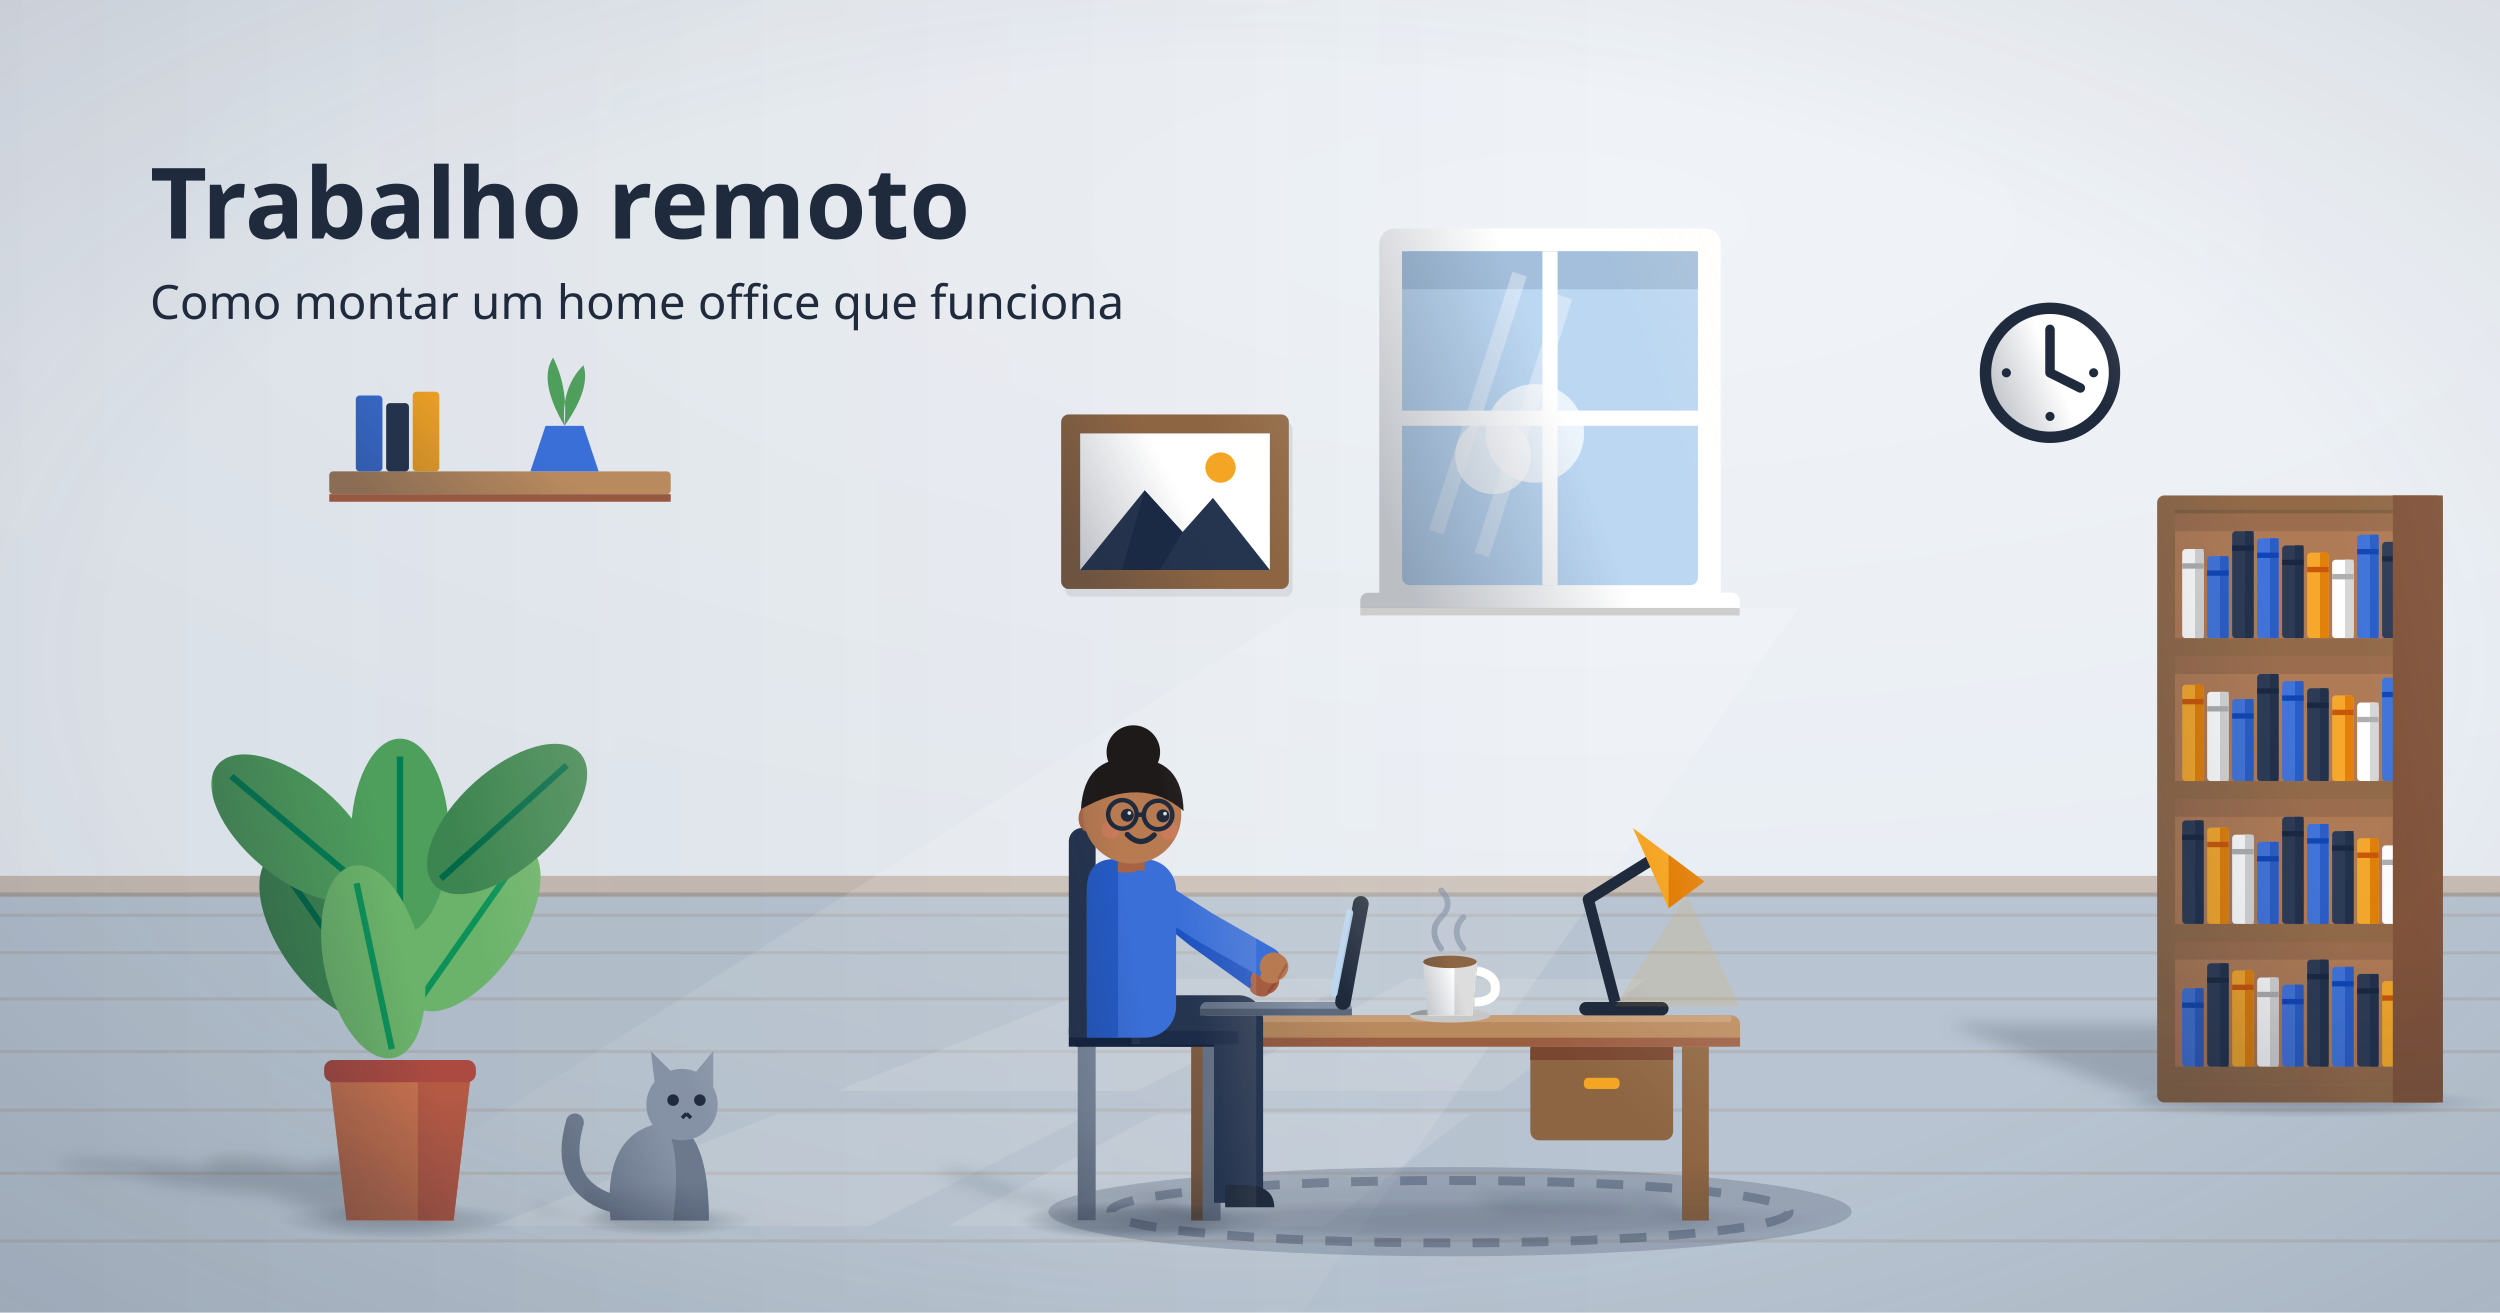
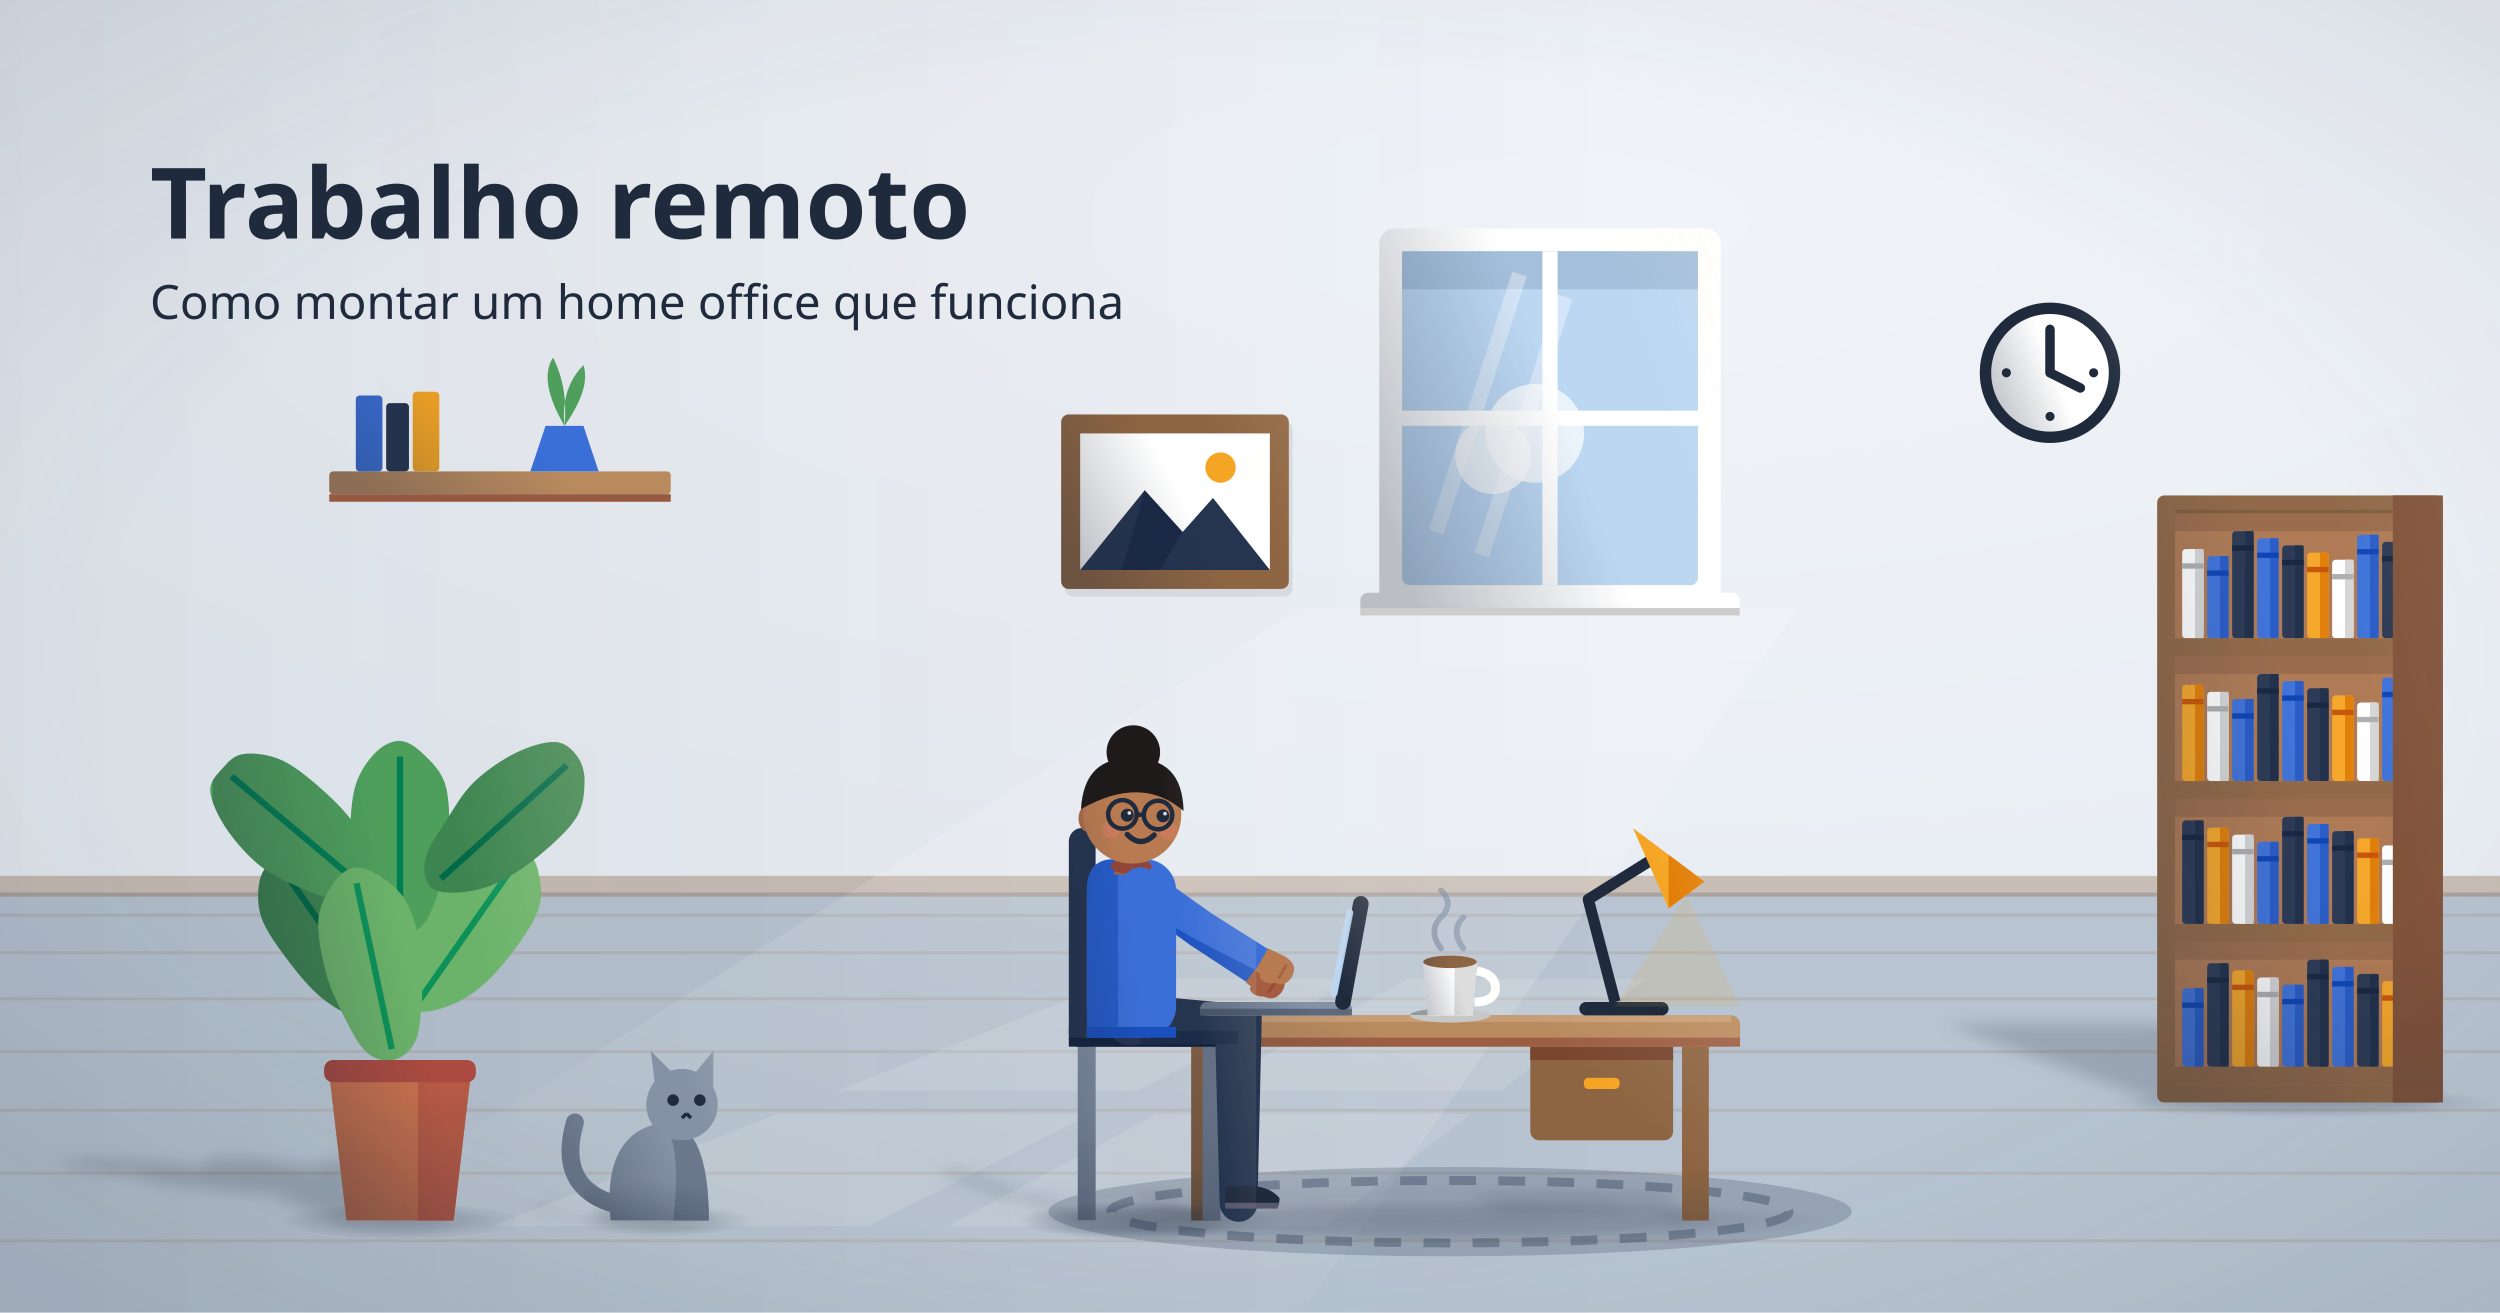
<svg xmlns="http://www.w3.org/2000/svg" width="1200" height="630" viewBox="0 0 1200 630">
  <defs>
    <linearGradient id="sky" x1="0" y1="0" x2="0" y2="1">
      <stop offset="0" stop-color="#DCEBF7" />
      <stop offset="0.55" stop-color="#e6f1f9" />
      <stop offset="0.85" stop-color="#EFF6FC" />
      <stop offset="1" stop-color="#EEF5FB" />
    </linearGradient>
    <linearGradient id="ground" x1="0" y1="0" x2="0" y2="1">
      <stop offset="0" stop-color="#9CC793" />
      <stop offset="1" stop-color="#7AB582" />
    </linearGradient>
    <radialGradient id="cshadow">
      <stop offset="0" stop-color="rgb(31,42,61)" stop-opacity="0.195" />
      <stop offset="0.55" stop-color="rgb(31,42,61)" stop-opacity="0.143" />
      <stop offset="1" stop-color="rgb(31,42,61)" stop-opacity="0" />
    </radialGradient>
    <filter id="hazeFar" color-interpolation-filters="sRGB">
      <feColorMatrix type="matrix" values="0.92 0 0 0 0.073 0 0.92 0 0 0.075 0 0 0.92 0 0.077 0 0 0 1 0" />
    </filter>
    <filter id="hazeMid" color-interpolation-filters="sRGB">
      <feColorMatrix type="matrix" values="0.96 0 0 0 0.037 0 0.96 0 0 0.037 0 0 0.96 0 0.038 0 0 0 1 0" />
    </filter>
    <linearGradient id="lgLight" x1="1" y1="0" x2="0" y2="0.35">
      <stop offset="0" stop-color="#FFF4DE" stop-opacity="0.156" />
      <stop offset="0.42" stop-color="#FFF4DE" stop-opacity="0" />
    </linearGradient>
    <linearGradient id="lgShade" x1="1" y1="0" x2="0" y2="0.35">
      <stop offset="0.6" stop-color="rgb(31,42,61)" stop-opacity="0" />
      <stop offset="1" stop-color="rgb(31,42,61)" stop-opacity="0.300" />
    </linearGradient>
    <linearGradient id="lgAO" x1="0" y1="0" x2="0" y2="1">
      <stop offset="0.72" stop-color="rgb(31,42,61)" stop-opacity="0" />
      <stop offset="1" stop-color="rgb(31,42,61)" stop-opacity="0.192" />
    </linearGradient>
    <filter id="toWhite" color-interpolation-filters="sRGB">
      <feColorMatrix values="0 0 0 0 1 0 0 0 0 1 0 0 0 0 1 0 0 0 1 0" />
    </filter>
    <filter id="castF" x="-30%" y="-30%" width="160%" height="160%" color-interpolation-filters="sRGB">
      <feColorMatrix values="0 0 0 0 0.122 0 0 0 0 0.165 0 0 0 0 0.239 0 0 0 1 0" />
      <feGaussianBlur stdDeviation="3.8" />
    </filter>
    <clipPath id="groundClip">
      <rect y="428.4" width="1200" height="630" />
    </clipPath>
    <radialGradient id="glow" cx="0.62" cy="0.25" r="0.75">
      <stop offset="0" stop-color="#FFF4DE" stop-opacity="0.330" />
      <stop offset="1" stop-color="#FFF4DE" stop-opacity="0" />
    </radialGradient>
    <linearGradient id="falloff" x1="1" y1="0" x2="0" y2="0">
      <stop offset="0.35" stop-color="rgb(31,42,61)" stop-opacity="0" />
      <stop offset="1" stop-color="rgb(31,42,61)" stop-opacity="0.078" />
    </linearGradient>
    <linearGradient id="shaftGrad" x1="0.620" y1="0.463" x2="0.297" y2="1">
      <stop offset="0" stop-color="#FFF4DE" stop-opacity="0.132" />
      <stop offset="0.75" stop-color="#FFF4DE" stop-opacity="0.036" />
      <stop offset="1" stop-color="#FFF4DE" stop-opacity="0" />
    </linearGradient>
    <radialGradient id="vignette" cx="0.5" cy="0.5" r="0.75">
      <stop offset="0.6" stop-color="rgb(31,42,61)" stop-opacity="0" />
      <stop offset="1" stop-color="rgb(31,42,61)" stop-opacity="0.102" />
    </radialGradient>
  </defs>
  <rect width="1200" height="428.4" fill="#E9EEF4" />
  <rect y="428.4" width="1200" height="201.6" fill="#B8C4D1" />
  <rect y="420.4" width="1200" height="10" fill="#8E6542" fill-opacity="0.35" stroke-opacity="0.35" />
  <rect x="0" y="438.6" width="1200" height="1.5" fill="#8E6542" fill-opacity="0.15" stroke-opacity="0.15" />
  <rect x="0" y="456.6" width="1200" height="1.5" fill="#8E6542" fill-opacity="0.15" stroke-opacity="0.15" />
  <rect x="0" y="478.7" width="1200" height="1.5" fill="#8E6542" fill-opacity="0.15" stroke-opacity="0.15" />
  <rect x="0" y="504.0" width="1200" height="1.5" fill="#8E6542" fill-opacity="0.15" stroke-opacity="0.15" />
  <rect x="0" y="532.1" width="1200" height="1.5" fill="#8E6542" fill-opacity="0.15" stroke-opacity="0.15" />
  <rect x="0" y="562.4" width="1200" height="1.5" fill="#8E6542" fill-opacity="0.15" stroke-opacity="0.15" />
  <rect x="0" y="594.9" width="1200" height="1.5" fill="#8E6542" fill-opacity="0.15" stroke-opacity="0.15" />
  <rect width="1200" height="428.4" fill="url(#glow)" style="mix-blend-mode: screen;" />
  <rect width="1200" height="630" fill="url(#falloff)" style="mix-blend-mode: multiply;" />
  <polygon points="624.7,291.8 863.3,291.8 624.7,630.0 87.6,630.0" fill="url(#shaftGrad)" style="mix-blend-mode: screen;" />
  <polygon points="538.0,469.9 652.1,469.9 545.8,523.6 401.5,523.6" fill="#FFF4DE" fill-opacity="0.120" stroke-opacity="0.120" style="mix-blend-mode: screen;" />
  <polygon points="676.1,469.9 790.2,469.9 720.3,523.6 576.1,523.6" fill="#FFF4DE" fill-opacity="0.120" stroke-opacity="0.120" style="mix-blend-mode: screen;" />
  <polygon points="372.8,534.8 523.4,534.8 417.0,588.5 236.3,588.5" fill="#FFF4DE" fill-opacity="0.120" stroke-opacity="0.120" style="mix-blend-mode: screen;" />
  <polygon points="555.1,534.8 705.6,534.8 635.8,588.5 455.1,588.5" fill="#FFF4DE" fill-opacity="0.120" stroke-opacity="0.120" style="mix-blend-mode: screen;" />
  <g clip-path="url(#groundClip)" opacity="0.189" style="mix-blend-mode: multiply;">
    <g filter="url(#castF)">
      <use href="#b_estante" transform="translate(1104.0 529.2) matrix(1 0 0.350 0.13 0 0) scale(1.714)" />
      <use href="#b_mesa" transform="translate(696.0 585.9) matrix(1 0 0.350 0.13 0 0) scale(2.142)" />
      <use href="#b_cadeira" transform="translate(551.6 585.9) matrix(1 0 0.350 0.13 0 0) scale(2.142)" />
      <use href="#b_planta" transform="translate(192.0 585.9) matrix(1 0 0.350 0.13 0 0) scale(2.142)" />
      <use href="#b_gato" transform="translate(318.8 585.9) matrix(1 0 0.350 0.13 0 0) scale(2.142)" />
    </g>
  </g>
  <g style="isolation: isolate;">
    <g id="janela" transform="translate(744.0 291.8) scale(1.821)">
      <g id="b_janela">
        <rect x="-45" y="-100" width="90" height="100" rx="4" fill="#FFFFFF" />
        <rect x="-39" y="-94" width="78" height="88" rx="2" fill="#BCD7F2" />
        <rect x="-39" y="-94" width="78" height="10" rx="0" fill="#A4BFDB" />
        <circle cx="-15" cy="-40" r="10" fill="#FFFFFF" fill-opacity="0.7" stroke-opacity="0.7" />
        <circle cx="-4" cy="-46" r="13" fill="#FFFFFF" fill-opacity="0.7" stroke-opacity="0.7" />
        <path d="M-30 -20 L-8 -88 M-18 -14 L4 -82" stroke="#FFFFFF" stroke-width="4" fill-opacity="0.35" stroke-opacity="0.35" />
        <rect x="-2" y="-94" width="4" height="88" rx="0" fill="#FFFFFF" />
        <rect x="-39" y="-52" width="78" height="4" rx="0" fill="#FFFFFF" />
        <rect x="-50" y="-4" width="100" height="6" rx="2" fill="#FFFFFF" />
        <rect x="-50" y="0" width="100" height="2" rx="0" fill="#CDCDCD" />
      </g>
    </g>
    <mask id="mk_janela" maskUnits="userSpaceOnUse" x="629.3" y="73.4" width="229.4" height="218.5">
      <use href="#b_janela" transform="translate(744.0 291.8) scale(1.821)" filter="url(#toWhite)" />
    </mask>
    <g mask="url(#mk_janela)" opacity="1">
      <rect x="629.3" y="73.4" width="229.4" height="218.5" fill="url(#lgLight)" style="mix-blend-mode: screen;" />
      <rect x="629.3" y="73.4" width="229.4" height="218.5" fill="url(#lgLight)" fill-opacity="0.3" stroke-opacity="0.3" style="mix-blend-mode: screen;" />
      <rect x="629.3" y="73.4" width="229.4" height="218.5" fill="url(#lgShade)" style="mix-blend-mode: multiply;" />
    </g>
  </g>
  <g style="isolation: isolate;">
    <g id="relogio" transform="translate(984.0 209.9) scale(1.821)">
      <g id="b_relogio">
        <circle cx="1" cy="-16" r="17" fill="rgba(0,0,0,0.08)" />
        <circle cx="0" cy="-17" r="17" fill="#FFFFFF" stroke="#1F2A3D" stroke-width="3" />
        <circle cx="11.5" cy="-17" r="1.2" fill="#1F2A3D" />
        <circle cx="0" cy="-5.5" r="1.2" fill="#1F2A3D" />
        <circle cx="-11.5" cy="-17" r="1.2" fill="#1F2A3D" />
        <circle cx="0" cy="-28.5" r="1.2" fill="#1F2A3D" />
        <path d="M0 -17 L0 -28 M0 -17 L8 -13" stroke="#1F2A3D" stroke-width="2.5" stroke-linecap="round" />
      </g>
    </g>
    <mask id="mk_relogio" maskUnits="userSpaceOnUse" x="940.7" y="135.6" width="86.7" height="74.3">
      <use href="#b_relogio" transform="translate(984.0 209.9) scale(1.821)" filter="url(#toWhite)" />
    </mask>
    <g mask="url(#mk_relogio)" opacity="1">
      <rect x="940.7" y="135.6" width="86.7" height="74.3" fill="url(#lgLight)" style="mix-blend-mode: screen;" />
      <rect x="940.7" y="135.6" width="86.7" height="74.3" fill="url(#lgShade)" style="mix-blend-mode: multiply;" />
    </g>
  </g>
  <g style="isolation: isolate;">
    <g id="quadro" transform="translate(564.0 282.7) scale(1.821)">
      <g id="b_quadro">
        <rect x="-29" y="-44" width="60" height="46" rx="2" fill="rgba(0,0,0,0.08)" />
        <rect x="-30" y="-46" width="60" height="46" rx="2" fill="#8E6542" />
        <rect x="-25" y="-41" width="50" height="36" rx="0" fill="#FFFFFF" />
        <path d="M-25 -5 L-8 -26 L2 -15 L10 -24 L25 -5 Z" fill="#25344F" />
        <path d="M-8 -26 L2 -15 L-4 -5 L-14 -5 Z" fill="#1A2945" />
        <circle cx="12" cy="-32" r="4" fill="#F5A524" />
      </g>
    </g>
    <mask id="mk_quadro" maskUnits="userSpaceOnUse" x="487.5" y="182.2" width="152.9" height="100.5">
      <use href="#b_quadro" transform="translate(564.0 282.7) scale(1.821)" filter="url(#toWhite)" />
    </mask>
    <g mask="url(#mk_quadro)" opacity="1">
      <rect x="487.5" y="182.2" width="152.9" height="100.5" fill="url(#lgLight)" style="mix-blend-mode: screen;" />
      <rect x="487.5" y="182.2" width="152.9" height="100.5" fill="url(#lgShade)" style="mix-blend-mode: multiply;" />
    </g>
  </g>
  <g style="isolation: isolate;">
    <g id="prat" transform="translate(240.0 237.2) scale(1.821)">
      <g id="b_prat">
        <rect x="-45" y="-6" width="90" height="6" rx="1" fill="#B98A5E" />
        <rect x="-45" y="0" width="90" height="2" rx="0" fill="#965840" />
        <rect x="-38" y="-26" width="7" height="20" rx="1" fill="#3A6FD8" />
        <rect x="-30" y="-24" width="6" height="18" rx="1" fill="#25344F" />
        <rect x="-23" y="-27" width="7" height="21" rx="1" fill="#F5A524" />
        <path d="M8 -6 L12 -18 L22 -18 L26 -6 Z" fill="#3A6FD8" />
        <path d="M17 -18 Q10 -30 14 -36 Q18 -28 17 -18 Z M17 -18 Q24 -28 22 -34 Q16 -28 17 -18 Z" fill="#4E9E5C" />
      </g>
    </g>
    <mask id="mk_prat" maskUnits="userSpaceOnUse" x="125.3" y="162.9" width="229.4" height="74.3">
      <use href="#b_prat" transform="translate(240.0 237.2) scale(1.821)" filter="url(#toWhite)" />
    </mask>
    <g mask="url(#mk_prat)" opacity="1">
      <rect x="125.3" y="162.9" width="229.4" height="74.3" fill="url(#lgLight)" style="mix-blend-mode: screen;" />
      <rect x="125.3" y="162.9" width="229.4" height="74.3" fill="url(#lgShade)" style="mix-blend-mode: multiply;" />
    </g>
  </g>
  <g transform="translate(1104.0 529.2) scale(1.714)" filter="url(#hazeMid)">
    <ellipse cx="0" cy="0" rx="55.0" ry="4.2" fill="url(#cshadow)" />
  </g>
  <g style="isolation: isolate;">
    <g id="estante" transform="translate(1104.0 529.2) scale(1.714)" filter="url(#hazeMid)">
      <g id="b_estante">
        <rect x="-40" y="-170" width="80" height="170" rx="2" fill="#8E6542" />
        <rect x="-35" y="-165" width="70" height="160" rx="0" fill="#AC7650" />
        <rect x="-35" y="-46" width="70" height="6" rx="0" fill="rgba(0,0,0,0.12)" />
        <rect x="-33" y="-32" width="6" height="22" rx="1" fill="#3A6FD8" />
        <rect x="-29.4" y="-32" width="2.4" height="22" rx="0" fill="#2257C5" />
        <rect x="-33" y="-28" width="6" height="1.5" rx="0" fill="#073FB1" />
        <rect x="-26" y="-39" width="6" height="29" rx="1" fill="#25344F" />
        <rect x="-22.4" y="-39" width="2.4" height="29" rx="0" fill="#1A2945" />
        <rect x="-26" y="-35" width="6" height="1.5" rx="0" fill="#101F3B" />
        <rect x="-19" y="-37" width="6" height="27" rx="1" fill="#F5A524" />
        <rect x="-15.4" y="-37" width="2.4" height="27" rx="0" fill="#E17B00" />
        <rect x="-19" y="-33" width="6" height="1.5" rx="0" fill="#C85100" />
        <rect x="-12" y="-35" width="6" height="25" rx="1" fill="#FFFFFF" />
        <rect x="-8.4" y="-35" width="2.4" height="25" rx="0" fill="#D5D5D5" />
        <rect x="-12" y="-31" width="6" height="1.5" rx="0" fill="#ACACAC" />
        <rect x="-5" y="-33" width="6" height="23" rx="1" fill="#3A6FD8" />
        <rect x="-1.4" y="-33" width="2.4" height="23" rx="0" fill="#2257C5" />
        <rect x="-5" y="-29" width="6" height="1.5" rx="0" fill="#073FB1" />
        <rect x="2" y="-40" width="6" height="30" rx="1" fill="#25344F" />
        <rect x="5.6" y="-40" width="2.4" height="30" rx="0" fill="#1A2945" />
        <rect x="2" y="-36" width="6" height="1.5" rx="0" fill="#101F3B" />
        <rect x="9" y="-38" width="6" height="28" rx="1" fill="#3A6FD8" />
        <rect x="12.6" y="-38" width="2.4" height="28" rx="0" fill="#2257C5" />
        <rect x="9" y="-34" width="6" height="1.5" rx="0" fill="#073FB1" />
        <rect x="16" y="-36" width="6" height="26" rx="1" fill="#25344F" />
        <rect x="19.6" y="-36" width="2.4" height="26" rx="0" fill="#1A2945" />
        <rect x="16" y="-32" width="6" height="1.5" rx="0" fill="#101F3B" />
        <rect x="23" y="-34" width="6" height="24" rx="1" fill="#F5A524" />
        <rect x="26.6" y="-34" width="2.4" height="24" rx="0" fill="#E17B00" />
        <rect x="23" y="-30" width="6" height="1.5" rx="0" fill="#C85100" />
        <rect x="-35" y="-10" width="70" height="5" rx="0" fill="#8E6542" />
        <rect x="-35" y="-86" width="70" height="6" rx="0" fill="rgba(0,0,0,0.12)" />
        <rect x="-33" y="-79" width="6" height="29" rx="1" fill="#25344F" />
        <rect x="-29.4" y="-79" width="2.4" height="29" rx="0" fill="#1A2945" />
        <rect x="-33" y="-75" width="6" height="1.5" rx="0" fill="#101F3B" />
        <rect x="-26" y="-77" width="6" height="27" rx="1" fill="#F5A524" />
        <rect x="-22.4" y="-77" width="2.4" height="27" rx="0" fill="#E17B00" />
        <rect x="-26" y="-73" width="6" height="1.5" rx="0" fill="#C85100" />
        <rect x="-19" y="-75" width="6" height="25" rx="1" fill="#FFFFFF" />
        <rect x="-15.4" y="-75" width="2.4" height="25" rx="0" fill="#D5D5D5" />
        <rect x="-19" y="-71" width="6" height="1.5" rx="0" fill="#ACACAC" />
        <rect x="-12" y="-73" width="6" height="23" rx="1" fill="#3A6FD8" />
        <rect x="-8.4" y="-73" width="2.4" height="23" rx="0" fill="#2257C5" />
        <rect x="-12" y="-69" width="6" height="1.5" rx="0" fill="#073FB1" />
        <rect x="-5" y="-80" width="6" height="30" rx="1" fill="#25344F" />
        <rect x="-1.4" y="-80" width="2.4" height="30" rx="0" fill="#1A2945" />
        <rect x="-5" y="-76" width="6" height="1.5" rx="0" fill="#101F3B" />
        <rect x="2" y="-78" width="6" height="28" rx="1" fill="#3A6FD8" />
        <rect x="5.6" y="-78" width="2.4" height="28" rx="0" fill="#2257C5" />
        <rect x="2" y="-74" width="6" height="1.5" rx="0" fill="#073FB1" />
        <rect x="9" y="-76" width="6" height="26" rx="1" fill="#25344F" />
        <rect x="12.6" y="-76" width="2.4" height="26" rx="0" fill="#1A2945" />
        <rect x="9" y="-72" width="6" height="1.5" rx="0" fill="#101F3B" />
        <rect x="16" y="-74" width="6" height="24" rx="1" fill="#F5A524" />
        <rect x="19.6" y="-74" width="2.4" height="24" rx="0" fill="#E17B00" />
        <rect x="16" y="-70" width="6" height="1.5" rx="0" fill="#C85100" />
        <rect x="23" y="-72" width="6" height="22" rx="1" fill="#FFFFFF" />
        <rect x="26.6" y="-72" width="2.4" height="22" rx="0" fill="#D5D5D5" />
        <rect x="23" y="-68" width="6" height="1.5" rx="0" fill="#ACACAC" />
        <rect x="-35" y="-50" width="70" height="5" rx="0" fill="#8E6542" />
        <rect x="-35" y="-126" width="70" height="6" rx="0" fill="rgba(0,0,0,0.12)" />
        <rect x="-33" y="-117" width="6" height="27" rx="1" fill="#F5A524" />
        <rect x="-29.4" y="-117" width="2.4" height="27" rx="0" fill="#E17B00" />
        <rect x="-33" y="-113" width="6" height="1.5" rx="0" fill="#C85100" />
        <rect x="-26" y="-115" width="6" height="25" rx="1" fill="#FFFFFF" />
        <rect x="-22.4" y="-115" width="2.4" height="25" rx="0" fill="#D5D5D5" />
        <rect x="-26" y="-111" width="6" height="1.5" rx="0" fill="#ACACAC" />
        <rect x="-19" y="-113" width="6" height="23" rx="1" fill="#3A6FD8" />
        <rect x="-15.4" y="-113" width="2.4" height="23" rx="0" fill="#2257C5" />
        <rect x="-19" y="-109" width="6" height="1.5" rx="0" fill="#073FB1" />
        <rect x="-12" y="-120" width="6" height="30" rx="1" fill="#25344F" />
        <rect x="-8.4" y="-120" width="2.4" height="30" rx="0" fill="#1A2945" />
        <rect x="-12" y="-116" width="6" height="1.5" rx="0" fill="#101F3B" />
        <rect x="-5" y="-118" width="6" height="28" rx="1" fill="#3A6FD8" />
        <rect x="-1.4" y="-118" width="2.4" height="28" rx="0" fill="#2257C5" />
        <rect x="-5" y="-114" width="6" height="1.5" rx="0" fill="#073FB1" />
        <rect x="2" y="-116" width="6" height="26" rx="1" fill="#25344F" />
        <rect x="5.6" y="-116" width="2.4" height="26" rx="0" fill="#1A2945" />
        <rect x="2" y="-112" width="6" height="1.5" rx="0" fill="#101F3B" />
        <rect x="9" y="-114" width="6" height="24" rx="1" fill="#F5A524" />
        <rect x="12.6" y="-114" width="2.4" height="24" rx="0" fill="#E17B00" />
        <rect x="9" y="-110" width="6" height="1.5" rx="0" fill="#C85100" />
        <rect x="16" y="-112" width="6" height="22" rx="1" fill="#FFFFFF" />
        <rect x="19.6" y="-112" width="2.4" height="22" rx="0" fill="#D5D5D5" />
        <rect x="16" y="-108" width="6" height="1.5" rx="0" fill="#ACACAC" />
        <rect x="23" y="-119" width="6" height="29" rx="1" fill="#3A6FD8" />
        <rect x="26.6" y="-119" width="2.4" height="29" rx="0" fill="#2257C5" />
        <rect x="23" y="-115" width="6" height="1.5" rx="0" fill="#073FB1" />
        <rect x="-35" y="-90" width="70" height="5" rx="0" fill="#8E6542" />
        <rect x="-35" y="-166" width="70" height="6" rx="0" fill="rgba(0,0,0,0.12)" />
        <rect x="-33" y="-155" width="6" height="25" rx="1" fill="#FFFFFF" />
        <rect x="-29.4" y="-155" width="2.4" height="25" rx="0" fill="#D5D5D5" />
        <rect x="-33" y="-151" width="6" height="1.5" rx="0" fill="#ACACAC" />
        <rect x="-26" y="-153" width="6" height="23" rx="1" fill="#3A6FD8" />
        <rect x="-22.4" y="-153" width="2.4" height="23" rx="0" fill="#2257C5" />
        <rect x="-26" y="-149" width="6" height="1.5" rx="0" fill="#073FB1" />
        <rect x="-19" y="-160" width="6" height="30" rx="1" fill="#25344F" />
        <rect x="-15.4" y="-160" width="2.4" height="30" rx="0" fill="#1A2945" />
        <rect x="-19" y="-156" width="6" height="1.5" rx="0" fill="#101F3B" />
        <rect x="-12" y="-158" width="6" height="28" rx="1" fill="#3A6FD8" />
        <rect x="-8.4" y="-158" width="2.4" height="28" rx="0" fill="#2257C5" />
        <rect x="-12" y="-154" width="6" height="1.5" rx="0" fill="#073FB1" />
        <rect x="-5" y="-156" width="6" height="26" rx="1" fill="#25344F" />
        <rect x="-1.4" y="-156" width="2.4" height="26" rx="0" fill="#1A2945" />
        <rect x="-5" y="-152" width="6" height="1.5" rx="0" fill="#101F3B" />
        <rect x="2" y="-154" width="6" height="24" rx="1" fill="#F5A524" />
        <rect x="5.6" y="-154" width="2.4" height="24" rx="0" fill="#E17B00" />
        <rect x="2" y="-150" width="6" height="1.5" rx="0" fill="#C85100" />
        <rect x="9" y="-152" width="6" height="22" rx="1" fill="#FFFFFF" />
        <rect x="12.6" y="-152" width="2.4" height="22" rx="0" fill="#D5D5D5" />
        <rect x="9" y="-148" width="6" height="1.5" rx="0" fill="#ACACAC" />
        <rect x="16" y="-159" width="6" height="29" rx="1" fill="#3A6FD8" />
        <rect x="19.6" y="-159" width="2.4" height="29" rx="0" fill="#2257C5" />
        <rect x="16" y="-155" width="6" height="1.5" rx="0" fill="#073FB1" />
        <rect x="23" y="-157" width="6" height="27" rx="1" fill="#25344F" />
        <rect x="26.6" y="-157" width="2.4" height="27" rx="0" fill="#1A2945" />
        <rect x="23" y="-153" width="6" height="1.5" rx="0" fill="#101F3B" />
        <rect x="-35" y="-130" width="70" height="5" rx="0" fill="#8E6542" />
        <rect x="26" y="-170" width="14" height="170" rx="0" fill="#7E4E34" />
      </g>
    </g>
    <mask id="mk_estante" maskUnits="userSpaceOnUse" x="1008.0" y="179.6" width="191.9" height="349.6">
      <use href="#b_estante" transform="translate(1104.0 529.2) scale(1.714)" filter="url(#toWhite)" />
    </mask>
    <g mask="url(#mk_estante)" opacity="0.6">
      <rect x="1008.0" y="179.6" width="191.9" height="349.6" fill="url(#lgLight)" style="mix-blend-mode: screen;" />
      <rect x="1008.0" y="179.6" width="191.9" height="349.6" fill="url(#lgShade)" style="mix-blend-mode: multiply;" />
      <rect x="1035.5" y="237.9" width="137.1" height="291.3" fill="url(#lgAO)" style="mix-blend-mode: multiply;" />
    </g>
  </g>
  <g style="isolation: isolate;">
    <g id="tapete" transform="translate(696.0 585.9) scale(2.142)">
      <g id="b_tapete">
        <ellipse cx="0" cy="-2" rx="90" ry="10" fill="#25344F" fill-opacity="0.22" stroke-opacity="0.22" />
        <ellipse cx="0" cy="-2" rx="76" ry="7" fill="none" stroke="#25344F" stroke-width="2" fill-opacity="0.35" stroke-opacity="0.35" stroke-dasharray="6 5" />
      </g>
    </g>
  </g>
  <g transform="translate(696.0 585.9) scale(2.142)">
    <ellipse cx="0" cy="0" rx="85.0" ry="4.9" fill="url(#cshadow)" />
  </g>
  <g style="isolation: isolate;">
    <g id="mesa" transform="translate(696.0 585.9) scale(2.142)">
      <g id="b_mesa">
        <rect x="-58" y="-40" width="6" height="40" rx="0" fill="#8E6542" />
        <rect x="52" y="-40" width="6" height="40" rx="0" fill="#8E6542" />
        <rect x="18" y="-40" width="32" height="22" rx="2" fill="#8E6542" />
        <rect x="18" y="-40" width="32" height="4" rx="0" fill="#794630" />
        <rect x="30" y="-32" width="8" height="2.5" rx="1" fill="#F5A524" />
        <rect x="-65" y="-46" width="130" height="7" rx="2" fill="#B98A5E" />
        <rect x="-65" y="-41" width="130" height="2" rx="0" fill="#9B5E43" />
        <rect x="-63" y="-46" width="126" height="1.5" rx="0" fill="#C79D76" />
      </g>
    </g>
    <mask id="mk_mesa" maskUnits="userSpaceOnUse" x="501.1" y="467.7" width="389.8" height="118.2">
      <use href="#b_mesa" transform="translate(696.0 585.9) scale(2.142)" filter="url(#toWhite)" />
    </mask>
    <g mask="url(#mk_mesa)" opacity="1">
      <rect x="501.1" y="467.7" width="389.8" height="118.2" fill="url(#lgLight)" style="mix-blend-mode: screen;" />
      <rect x="501.1" y="467.7" width="389.8" height="118.2" fill="url(#lgLight)" fill-opacity="0.3" stroke-opacity="0.3" style="mix-blend-mode: screen;" />
      <rect x="501.1" y="467.7" width="389.8" height="118.2" fill="url(#lgShade)" style="mix-blend-mode: multiply;" />
      <rect x="556.8" y="487.4" width="278.5" height="98.5" fill="url(#lgAO)" style="mix-blend-mode: multiply;" />
    </g>
  </g>
  <g transform="translate(551.6 585.9) scale(2.142)">
    <ellipse cx="0" cy="0" rx="30.0" ry="4.2" fill="url(#cshadow)" />
  </g>
  <g style="isolation: isolate;">
    <g id="cadeira" transform="translate(551.6 585.9) scale(2.142)">
      <g id="b_cadeira">
        <rect x="-16" y="-40" width="4" height="40" rx="0" fill="#8592A6" />
        <rect x="12" y="-40" width="4" height="40" rx="0" fill="#647185" />
        <rect x="-18" y="-88" width="6" height="49" rx="3" fill="#25344F" />
        <rect x="-18" y="-45" width="36" height="6" rx="2" fill="#25344F" />
        <rect x="-18" y="-41" width="36" height="2" rx="0" fill="#13223E" />
      </g>
    </g>
    <mask id="mk_cadeira" maskUnits="userSpaceOnUse" x="485.7" y="359.7" width="131.9" height="226.2">
      <use href="#b_cadeira" transform="translate(551.6 585.9) scale(2.142)" filter="url(#toWhite)" />
    </mask>
    <g mask="url(#mk_cadeira)" opacity="1">
      <rect x="485.7" y="359.7" width="131.9" height="226.2" fill="url(#lgLight)" style="mix-blend-mode: screen;" />
      <rect x="485.7" y="359.7" width="131.9" height="226.2" fill="url(#lgLight)" fill-opacity="0.3" stroke-opacity="0.3" style="mix-blend-mode: screen;" />
      <rect x="485.7" y="359.7" width="131.9" height="226.2" fill="url(#lgShade)" style="mix-blend-mode: multiply;" />
      <rect x="504.5" y="397.4" width="94.2" height="188.5" fill="url(#lgAO)" style="mix-blend-mode: multiply;" />
    </g>
  </g>
  <g transform="translate(192.0 585.9) scale(2.142)">
    <ellipse cx="0" cy="0" rx="27.5" ry="4.2" fill="url(#cshadow)" />
  </g>
  <g style="isolation: isolate;">
    <g id="planta" transform="translate(192.0 585.9) scale(2.142)">
      <g id="b_planta">
-         <ellipse cx="-16" cy="-64" rx="11" ry="22" fill="#3D8550" transform="rotate(-35 -16 -64)" />
+         <path d="M-4.7 -64C-4.83 -60.41 -6.11 -56.88 -7.08 -53.7C-8.04 -50.51 -8.99 -47.02 -10.48 -44.89C-11.97 -42.75 -14.18 -40.83 -16 -40.88C-17.82 -40.93 -19.88 -43.13 -21.43 -45.19C-22.98 -47.25 -24.44 -50.11 -25.32 -53.24C-26.2 -56.38 -26.56 -60.26 -26.7 -64C-26.83 -67.74 -27 -72.53 -26.13 -75.7C-25.26 -78.86 -23.17 -81.46 -21.48 -82.99C-19.79 -84.52 -17.84 -84.83 -16 -84.88C-14.16 -84.93 -12.05 -84.91 -10.43 -83.3C-8.81 -81.69 -7.22 -78.46 -6.27 -75.24C-5.31 -72.02 -4.56 -67.59 -4.7 -64Z" fill="#3D8550" transform="rotate(-35 -16 -64)" />
        <path d="M-16 -44 L-16 -82" stroke="#006947" stroke-width="1.4" transform="rotate(-35 -16 -64)" />
-         <ellipse cx="16" cy="-66" rx="11" ry="22" fill="#6BB36A" transform="rotate(35 16 -66)" />
+         <path d="M26.89 -66C26.75 -62.26 26.23 -58.35 25.31 -55.25C24.39 -52.16 22.91 -49.45 21.36 -47.42C19.81 -45.39 17.84 -43.25 16 -43.08C14.16 -42.92 11.83 -44.31 10.35 -46.42C8.86 -48.53 8.01 -52.45 7.1 -55.72C6.19 -58.98 5.03 -62.41 4.89 -66C4.75 -69.59 5.34 -74 6.26 -77.25C7.17 -80.51 8.74 -83.89 10.36 -85.53C11.99 -87.16 14.17 -87.25 16 -87.08C17.83 -86.92 19.66 -86.09 21.35 -84.53C23.04 -82.96 25.23 -80.81 26.15 -77.72C27.07 -74.63 27.03 -69.74 26.89 -66Z" fill="#6BB36A" transform="rotate(35 16 -66)" />
        <path d="M16 -46 L16 -84" stroke="#0C9259" stroke-width="1.4" transform="rotate(35 16 -66)" />
-         <ellipse cx="0" cy="-86" rx="11" ry="22" fill="#4E9E5C" transform="rotate(0 0 -86)" />
+         <path d="M10.96 -86C10.78 -82.3 9.98 -78.71 9.08 -75.51C8.18 -72.32 7.05 -68.82 5.54 -66.81C4.03 -64.81 1.87 -63.57 0 -63.5C-1.87 -63.42 -4.19 -64.32 -5.67 -66.35C-7.16 -68.39 -8.01 -72.44 -8.9 -75.72C-9.8 -78.99 -10.87 -82.37 -11.04 -86C-11.22 -89.63 -10.9 -94.36 -9.97 -97.51C-9.04 -100.67 -7.12 -103.25 -5.46 -104.92C-3.8 -106.58 -1.8 -107.57 0 -107.5C1.8 -107.42 3.64 -106.09 5.33 -104.46C7.02 -102.83 9.21 -100.79 10.15 -97.72C11.09 -94.64 11.13 -89.7 10.96 -86Z" fill="#4E9E5C" transform="rotate(0 0 -86)" />
        <path d="M0 -66 L0 -104" stroke="#007E53" stroke-width="1.4" transform="rotate(0 0 -86)" />
-         <ellipse cx="-24" cy="-88" rx="11" ry="22" fill="#4E9E5C" transform="rotate(-50 -24 -88)" />
+         <path d="M-13.22 -88C-13.34 -84.27 -13.78 -80.34 -14.68 -77.23C-15.58 -74.13 -17.06 -71.45 -18.62 -69.36C-20.17 -67.26 -22.19 -64.71 -24 -64.66C-25.81 -64.61 -27.97 -66.9 -29.47 -69.05C-30.97 -71.21 -32.05 -74.44 -33.01 -77.59C-33.97 -80.75 -35.1 -84.39 -35.22 -88C-35.34 -91.61 -34.66 -95.99 -33.73 -99.23C-32.79 -102.48 -31.24 -105.89 -29.62 -107.46C-28 -109.03 -25.86 -108.71 -24 -108.66C-22.14 -108.61 -20.14 -108.67 -18.47 -107.16C-16.8 -105.65 -14.83 -102.79 -13.96 -99.59C-13.08 -96.4 -13.1 -91.73 -13.22 -88Z" fill="#4E9E5C" transform="rotate(-50 -24 -88)" />
        <path d="M-24 -68 L-24 -106" stroke="#007E53" stroke-width="1.4" transform="rotate(-50 -24 -88)" />
-         <ellipse cx="24" cy="-90" rx="11" ry="22" fill="#3D8550" transform="rotate(48 24 -90)" />
+         <path d="M34.89 -90C34.75 -86.26 34.23 -82.35 33.31 -79.25C32.39 -76.16 30.91 -73.45 29.36 -71.42C27.81 -69.39 25.84 -67.25 24 -67.08C22.16 -66.92 19.83 -68.31 18.35 -70.42C16.86 -72.53 16.01 -76.45 15.1 -79.72C14.19 -82.98 13.03 -86.41 12.89 -90C12.75 -93.59 13.34 -98 14.26 -101.25C15.17 -104.51 16.74 -107.89 18.36 -109.53C19.99 -111.16 22.17 -111.25 24 -111.08C25.83 -110.92 27.66 -110.09 29.35 -108.53C31.04 -106.96 33.23 -104.81 34.15 -101.72C35.07 -98.63 35.03 -93.74 34.89 -90Z" fill="#3D8550" transform="rotate(48 24 -90)" />
        <path d="M24 -70 L24 -108" stroke="#006947" stroke-width="1.4" transform="rotate(48 24 -90)" />
-         <ellipse cx="-6" cy="-58" rx="11" ry="22" fill="#6BB36A" transform="rotate(-12 -6 -58)" />
+         <path d="M5.12 -58C4.94 -54.34 3.88 -50.88 2.96 -47.66C2.03 -44.44 1.07 -40.68 -0.42 -38.66C-1.91 -36.65 -4.13 -35.59 -6 -35.55C-7.87 -35.51 -10.15 -36.42 -11.65 -38.43C-13.15 -40.44 -14.14 -44.33 -15.01 -47.6C-15.88 -50.86 -16.7 -54.32 -16.88 -58C-17.06 -61.68 -17.01 -66.53 -16.1 -69.66C-15.19 -72.79 -13.1 -75.12 -11.42 -76.77C-9.74 -78.42 -7.79 -79.59 -6 -79.55C-4.21 -79.51 -2.32 -78.19 -0.65 -76.53C1.02 -74.88 3.08 -72.68 4.04 -69.6C5 -66.51 5.3 -61.66 5.12 -58Z" fill="#6BB36A" transform="rotate(-12 -6 -58)" />
        <path d="M-6 -38 L-6 -76" stroke="#0C9259" stroke-width="1.4" transform="rotate(-12 -6 -58)" />
        <path d="M-16 -34 L16 -34 L12 0 L-12 0 Z" fill="#C9724E" />
        <path d="M4 -34 L16 -34 L12 0 L4 0 Z" fill="#B75A45" />
        <rect x="-17" y="-36" width="34" height="5" rx="2" fill="#AB4A41" />
      </g>
    </g>
    <mask id="mk_planta" maskUnits="userSpaceOnUse" x="102.0" y="303.2" width="179.9" height="282.7">
      <use href="#b_planta" transform="translate(192.0 585.9) scale(2.142)" filter="url(#toWhite)" />
    </mask>
    <g mask="url(#mk_planta)" opacity="1">
      <rect x="102.0" y="303.2" width="179.9" height="282.7" fill="url(#lgLight)" style="mix-blend-mode: screen;" />
      <rect x="102.0" y="303.2" width="179.9" height="282.7" fill="url(#lgLight)" fill-opacity="0.3" stroke-opacity="0.3" style="mix-blend-mode: screen;" />
      <rect x="102.0" y="303.2" width="179.9" height="282.7" fill="url(#lgShade)" style="mix-blend-mode: multiply;" />
      <rect x="127.7" y="350.3" width="128.5" height="235.6" fill="url(#lgAO)" style="mix-blend-mode: multiply;" />
    </g>
  </g>
  <g transform="translate(318.8 585.9) scale(2.142)">
    <ellipse cx="0" cy="0" rx="20.0" ry="3.5" fill="url(#cshadow)" />
  </g>
  <g style="isolation: isolate;">
    <g id="gato" transform="translate(318.8 585.9) scale(2.142)">
      <g id="b_gato">
        <g transform="scale(1 1)">
          <path d="M-12 -4 Q-24 -8 -20 -22" stroke="#8592A6" stroke-width="4" fill="none" stroke-linecap="round" />
          <path d="M-12 0 Q-14 -20 0 -22 Q10 -22 10 0 Z" fill="#8592A6" />
          <path d="M2 0 Q4 -16 0 -22 Q10 -22 10 0 Z" fill="#6C798D" />
          <circle cx="4" cy="-26" r="8" fill="#8592A6" />
          <path d="M-2 -30 L-3 -38 L3 -32 Z M6 -32 L11 -38 L11 -30 Z" fill="#8592A6" />
          <circle cx="2" cy="-27" r="1.3" fill="#1F2A3D" />
          <circle cx="8" cy="-27" r="1.3" fill="#1F2A3D" />
          <path d="M5 -24 L4 -23 M5 -24 L6 -23" stroke="#1F2A3D" stroke-width="0.8" />
        </g>
      </g>
    </g>
    <mask id="mk_gato" maskUnits="userSpaceOnUse" x="264.8" y="503.6" width="108.0" height="82.3">
      <use href="#b_gato" transform="translate(318.8 585.9) scale(2.142)" filter="url(#toWhite)" />
    </mask>
    <g mask="url(#mk_gato)" opacity="1">
      <rect x="264.8" y="503.6" width="108.0" height="82.3" fill="url(#lgLight)" style="mix-blend-mode: screen;" />
      <rect x="264.8" y="503.6" width="108.0" height="82.3" fill="url(#lgLight)" fill-opacity="0.3" stroke-opacity="0.3" style="mix-blend-mode: screen;" />
      <rect x="264.8" y="503.6" width="108.0" height="82.3" fill="url(#lgShade)" style="mix-blend-mode: multiply;" />
      <rect x="280.3" y="517.4" width="77.1" height="68.5" fill="url(#lgAO)" style="mix-blend-mode: multiply;" />
    </g>
  </g>
  <g transform="translate(543.1 585.9) scale(2.142)">
    <ellipse cx="0" cy="0" rx="25.0" ry="4.5" fill="url(#cshadow)" />
  </g>
  <g style="isolation: isolate;">
    <g id="ana" transform="translate(543.1 585.9) scale(2.142)">
      <g id="b_ana">
        <g transform="scale(1 1)">
-           <path d="M2 -75 L15.29 -64.4 L28.28 -55.06" stroke="#1D53C1" fill="none" stroke-linecap="round" stroke-linejoin="round" stroke-width="7" />
+           <path d="M-0.62 -71.72L-0.62 -71.72L13.24 -61.7L26.71 -52.87A2.7 2.7 0 0 0 29.86 -57.25L29.86 -57.25L17.35 -67.11L4.62 -78.28A4.2 4.2 0 0 0 -0.62 -71.72Z" fill="#1D53C1" />
          <g transform="translate(28.28 -55.06) rotate(35.73)">
            <ellipse cx="1.2" cy="0.9" rx="1.9" ry="1.3" fill="#95493A" transform="rotate(-30 1.2 0.9)" />
-             <rect x="-1.2" y="-3.1" width="6.4" height="6.2" rx="3" fill="#A45D41" />
+             <path d="M-1.2 -2.9 L3 -3.2 Q6.6 -3.1 6.6 0 Q6.6 3.1 3 3.2 L-1.2 2.9 Z" fill="#A45D41" />
            <ellipse cx="2.4" cy="2.6" rx="2.2" ry="1.25" fill="#A45D41" transform="rotate(-20 2.4 2.6)" />
            <path d="M4.2 -1.6 L4.2 1.6" stroke="#95493A" stroke-width="0.6" stroke-linecap="round" />
          </g>
-           <path d="M0 -45 L24 -45 L24 -4" stroke="#25344F" stroke-width="11" fill="none" stroke-linejoin="round" />
+           <path d="M0 -39.25L0 -39.25L18.75 -41.93L19.75 -4A4.25 4.25 0 0 0 28.25 -4L28.25 -4L29.25 -48.07L0 -50.75A5.75 5.75 0 0 0 0 -39.25Z" fill="#25344F" />
          <path d="M2 -41 L24 -41" stroke="#1C2B47" stroke-width="3" fill="none" />
-           <path d="M21 -3 L32 -3 Q32 -8 25 -8 L21 -8 Z" fill="#1F2A3D" />
+           <g transform="translate(0 -2.2)">
+             <path d="M21 -5.4 L21 -0.8 L31.5 -0.8 Q33.2 -0.8 33.2 -2.8 Q31 -5.6 26 -5.6 Z" fill="#1F2A3D" />
+             <path d="M21 -1.8 L33.2 -1.8 L32.7 -0.5 L21 -0.5 Z" fill="#56586C" />
+           </g>
          <rect x="-10" y="-81" width="20" height="40" rx="7" fill="#3A6FD8" />
          <path d="M-10 -74 Q-10 -81 -4 -81 L-3 -81 L-3 -41 L-10 -41 Z" fill="#255BC7" />
+           <path d="M-10 -43.4 L10 -43.4 L10 -41 L-10 -41 Z" fill="#1A4FBE" />
        </g>
        <g transform="translate(0 0) scale(1) rotate(1.05 0 -82)">
-           <rect x="-3" y="-85" width="6" height="7" fill="#A86344" />
+           <path d="M-3 -85 L3 -85 L3.8 -77.5 L-3.8 -77.5 Z" fill="#A86344" />
+           <ellipse cx="0" cy="-79.4" rx="4.6" ry="1.8" fill="#914538" />
          <circle cx="0" cy="-105" r="6" fill="#1E1A1A" />
          <ellipse cx="-10" cy="-90" rx="2" ry="3" fill="#AE6A48" />
          <circle cx="0" cy="-91" r="11" fill="#B87A50" />
          <path d="M-11.5 -92 Q-11 -104 0 -103.5 Q11 -104 11.5 -92 Q2 -100 -11.5 -92 Z" fill="#1E1A1A" />
          <circle cx="-1.1" cy="-90.83" r="1.45" fill="#1F2A3D" />
          <circle cx="-0.65" cy="-91.33" r="0.42" fill="#FFFFFF" fill-opacity="0.85" stroke-opacity="0.85" />
          <circle cx="6.9" cy="-90.83" r="1.45" fill="#1F2A3D" />
          <circle cx="7.35" cy="-91.33" r="0.42" fill="#FFFFFF" fill-opacity="0.85" stroke-opacity="0.85" />
          <path d="M-1 -86.5 Q2 -83.5 5 -86.5" stroke="#1F2A3D" stroke-width="1.2" fill="none" stroke-linecap="round" />
          <circle cx="-4.7" cy="-87.5" r="2" fill="#E9806E" fill-opacity="0.35" stroke-opacity="0.35" />
          <circle cx="8.3" cy="-87.5" r="2" fill="#E9806E" fill-opacity="0.35" stroke-opacity="0.35" />
          <g stroke="#1F2A3D" stroke-width="1" fill="none">
            <circle cx="-2.2" cy="-91" r="3.2" />
            <circle cx="5.8" cy="-91" r="3.2" />
            <path d="M1 -91 L2.6 -91" />
          </g>
        </g>
        <g transform="scale(1 1)">
-           <path d="M2 -75 L16.32 -65.84 L30.21 -57.9" stroke="#3A6FD8" fill="none" stroke-linecap="round" stroke-linejoin="round" stroke-width="7" />
+           <path d="M-0.26 -71.46L-0.26 -71.46L14.56 -62.94L28.87 -55.56A2.7 2.7 0 0 0 31.55 -60.25L31.55 -60.25L18.09 -68.75L4.26 -78.54A4.2 4.2 0 0 0 -0.26 -71.46Z" fill="#3A6FD8" />
          <g transform="translate(30.21 -57.9) rotate(29.76)">
            <ellipse cx="1.2" cy="0.9" rx="1.9" ry="1.3" fill="#A86344" transform="rotate(-30 1.2 0.9)" />
-             <rect x="-1.2" y="-3.1" width="6.4" height="6.2" rx="3" fill="#B87A50" />
+             <path d="M-1.2 -2.9 L3 -3.2 Q6.6 -3.1 6.6 0 Q6.6 3.1 3 3.2 L-1.2 2.9 Z" fill="#B87A50" />
            <ellipse cx="2.4" cy="2.6" rx="2.2" ry="1.25" fill="#B87A50" transform="rotate(-20 2.4 2.6)" />
            <path d="M4.2 -1.6 L4.2 1.6" stroke="#A86344" stroke-width="0.6" stroke-linecap="round" />
          </g>
        </g>
      </g>
    </g>
    <mask id="mk_ana" maskUnits="userSpaceOnUse" x="483.1" y="308.3" width="120.0" height="277.6">
      <use href="#b_ana" transform="translate(543.1 585.9) scale(2.142)" filter="url(#toWhite)" />
    </mask>
    <g mask="url(#mk_ana)" opacity="1">
      <rect x="483.1" y="308.3" width="120.0" height="277.6" fill="url(#lgLight)" style="mix-blend-mode: screen;" />
      <rect x="483.1" y="308.3" width="120.0" height="277.6" fill="url(#lgLight)" fill-opacity="0.3" stroke-opacity="0.3" style="mix-blend-mode: screen;" />
      <rect x="483.1" y="308.3" width="120.0" height="277.6" fill="url(#lgShade)" style="mix-blend-mode: multiply;" />
    </g>
  </g>
  <g style="isolation: isolate;">
    <g id="note" transform="translate(612.5 487.4) scale(2.142)">
      <g id="b_note">
        <rect x="-17" y="-3" width="34" height="3" rx="1.5" fill="#8592A6" />
        <rect x="-17" y="-1.5" width="34" height="1.5" rx="0" fill="#5C697D" />
        <path d="M15 -3 L19 -25" stroke="#1F2A3D" stroke-width="3.5" stroke-linecap="round" />
        <path d="M13 -5 L16.5 -23" stroke="#BCD7F2" stroke-width="1.6" stroke-linecap="round" fill-opacity="0.9" stroke-opacity="0.9" />
      </g>
    </g>
    <mask id="mk_note" maskUnits="userSpaceOnUse" x="561.5" y="425.7" width="102.0" height="61.7">
      <use href="#b_note" transform="translate(612.5 487.4) scale(2.142)" filter="url(#toWhite)" />
    </mask>
    <g mask="url(#mk_note)" opacity="1">
      <rect x="561.5" y="425.7" width="102.0" height="61.7" fill="url(#lgLight)" style="mix-blend-mode: screen;" />
      <rect x="561.5" y="425.7" width="102.0" height="61.7" fill="url(#lgLight)" fill-opacity="0.3" stroke-opacity="0.3" style="mix-blend-mode: screen;" />
      <rect x="561.5" y="425.7" width="102.0" height="61.7" fill="url(#lgShade)" style="mix-blend-mode: multiply;" />
    </g>
  </g>
  <g style="isolation: isolate;">
    <g id="lampada" transform="translate(779.5 487.4) scale(2.142)">
      <g id="b_lampada">
        <rect x="-10" y="-3" width="20" height="3" rx="1.5" fill="#1F2A3D" />
        <path d="M-2 -3 L-8 -26 L8 -36" stroke="#1F2A3D" stroke-width="2.5" fill="none" stroke-linejoin="round" />
        <path d="M2 -42 L18 -30 L10 -24 Z" fill="#F5A524" />
        <path d="M10 -36 L18 -30 L10 -24 Z" fill="#E17B00" />
        <path d="M14 -27 L26 -2 L-2 -2 Z" fill="#F5A524" fill-opacity="0.13" stroke-opacity="0.13" />
      </g>
    </g>
    <mask id="mk_lampada" maskUnits="userSpaceOnUse" x="734.6" y="379.4" width="90.0" height="108.0">
      <use href="#b_lampada" transform="translate(779.5 487.4) scale(2.142)" filter="url(#toWhite)" />
    </mask>
    <g mask="url(#mk_lampada)" opacity="1">
      <rect x="734.6" y="379.4" width="90.0" height="108.0" fill="url(#lgLight)" style="mix-blend-mode: screen;" />
      <rect x="734.6" y="379.4" width="90.0" height="108.0" fill="url(#lgLight)" fill-opacity="0.3" stroke-opacity="0.3" style="mix-blend-mode: screen;" />
      <rect x="734.6" y="379.4" width="90.0" height="108.0" fill="url(#lgShade)" style="mix-blend-mode: multiply;" />
    </g>
  </g>
  <g style="isolation: isolate;">
    <g id="caneca" transform="translate(696.0 487.4) scale(2.142)">
      <g id="b_caneca">
        <ellipse cx="0" cy="0" rx="9" ry="1.6" fill="#C7C7C7" />
        <path d="M-6 -12 L6 -12 L5 0 L-5 0 Z" fill="#FFFFFF" />
        <path d="M1 -12 L6 -12 L5 0 L1 0 Z" fill="#DDDDDD" />
        <ellipse cx="0" cy="-12" rx="6" ry="1.4" fill="#8E6542" />
        <path d="M6 -10 Q11 -9 10 -5 Q9 -3 5.5 -3" stroke="#FFFFFF" stroke-width="2" fill="none" />
        <path d="M-2 -15 Q-5 -19 -2 -22 Q1 -25 -2 -28 M3 -15 Q0 -19 3 -22" stroke="#8592A6" stroke-width="1.3" fill="none" fill-opacity="0.6" stroke-opacity="0.6" stroke-linecap="round" />
      </g>
    </g>
    <mask id="mk_caneca" maskUnits="userSpaceOnUse" x="672.0" y="430.8" width="48.0" height="56.5">
      <use href="#b_caneca" transform="translate(696.0 487.4) scale(2.142)" filter="url(#toWhite)" />
    </mask>
    <g mask="url(#mk_caneca)" opacity="1">
      <rect x="672.0" y="430.8" width="48.0" height="56.5" fill="url(#lgLight)" style="mix-blend-mode: screen;" />
      <rect x="672.0" y="430.8" width="48.0" height="56.5" fill="url(#lgLight)" fill-opacity="0.3" stroke-opacity="0.3" style="mix-blend-mode: screen;" />
      <rect x="672.0" y="430.8" width="48.0" height="56.5" fill="url(#lgShade)" style="mix-blend-mode: multiply;" />
    </g>
  </g>
  <rect width="1200" height="630" fill="url(#vignette)" style="mix-blend-mode: multiply;" />
  <text x="72.0" y="114.5" font-family="Poppins" font-size="47.3" font-weight="700" fill="#1F2A3D" text-anchor="start">
    <tspan x="72.0">Trabalho remoto</tspan>
  </text>
  <text x="72.0" y="153.1" font-family="Poppins" font-size="22.7" font-weight="500" fill="#1F2A3D" text-anchor="start">
    <tspan x="72.0">Como montar um home office que funciona</tspan>
  </text>
</svg>
